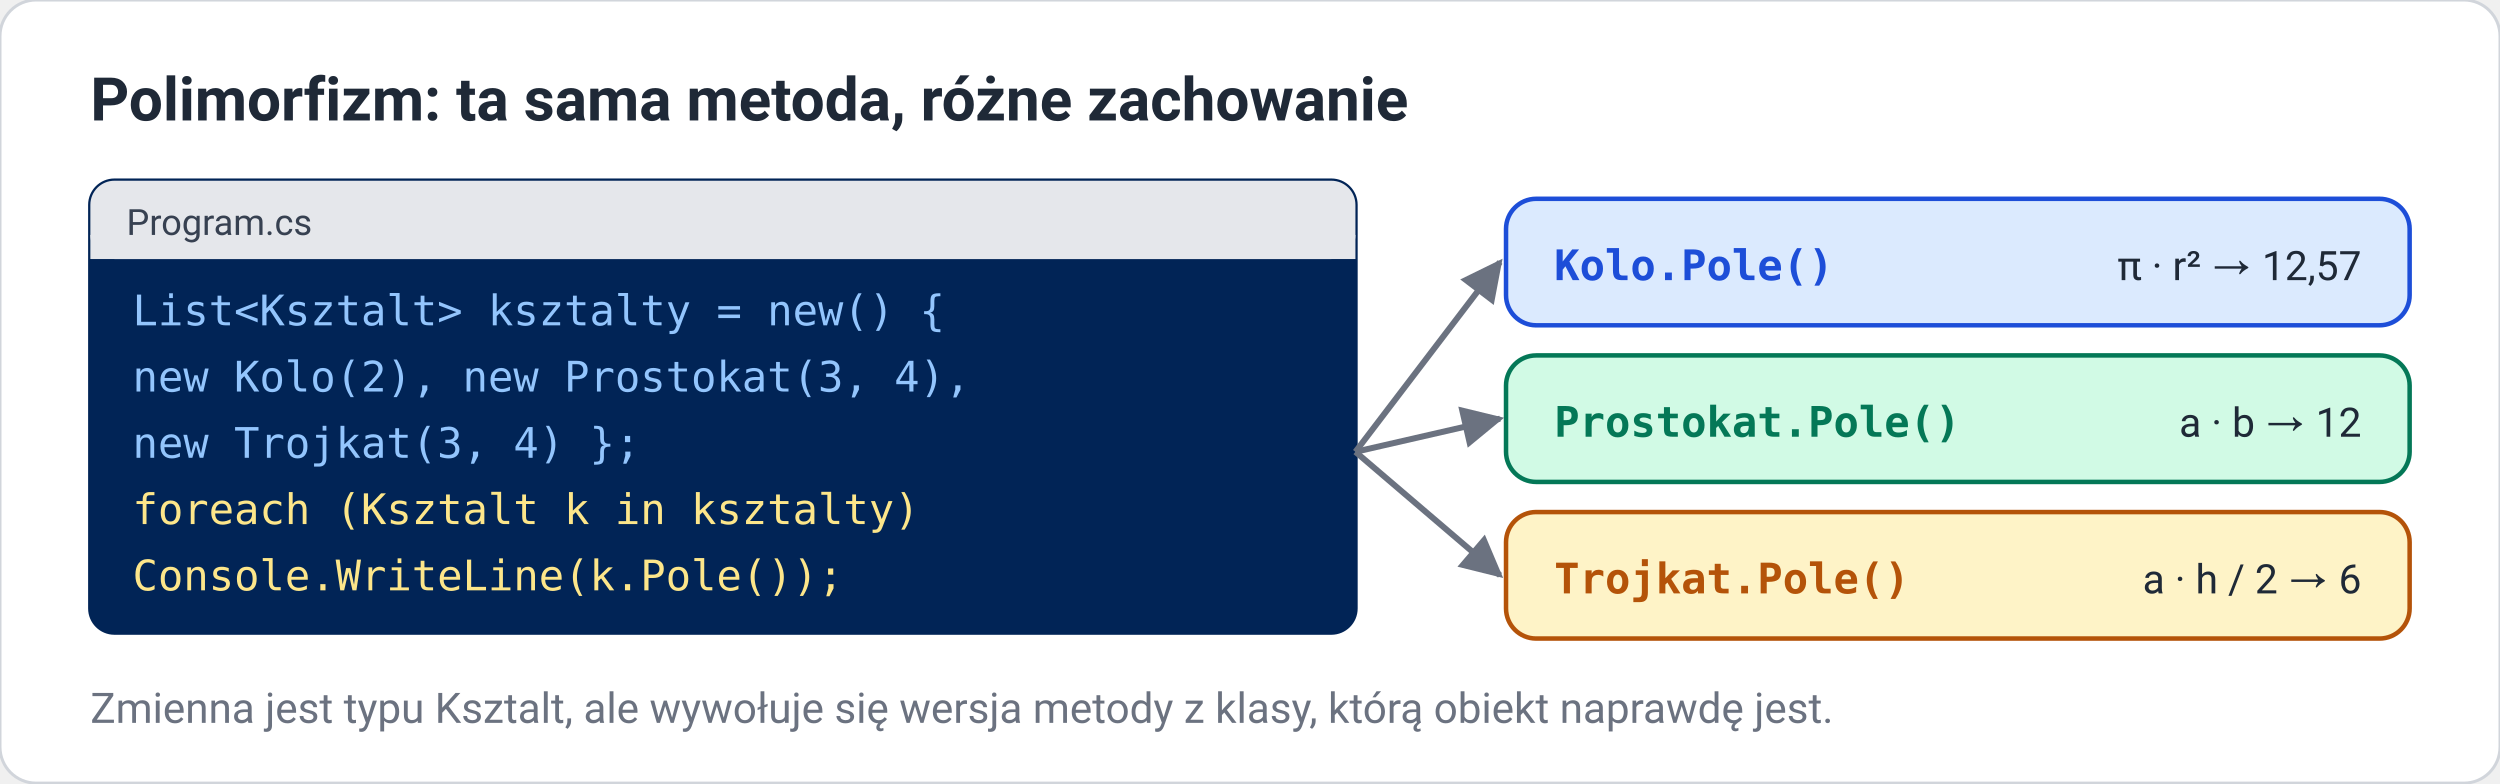
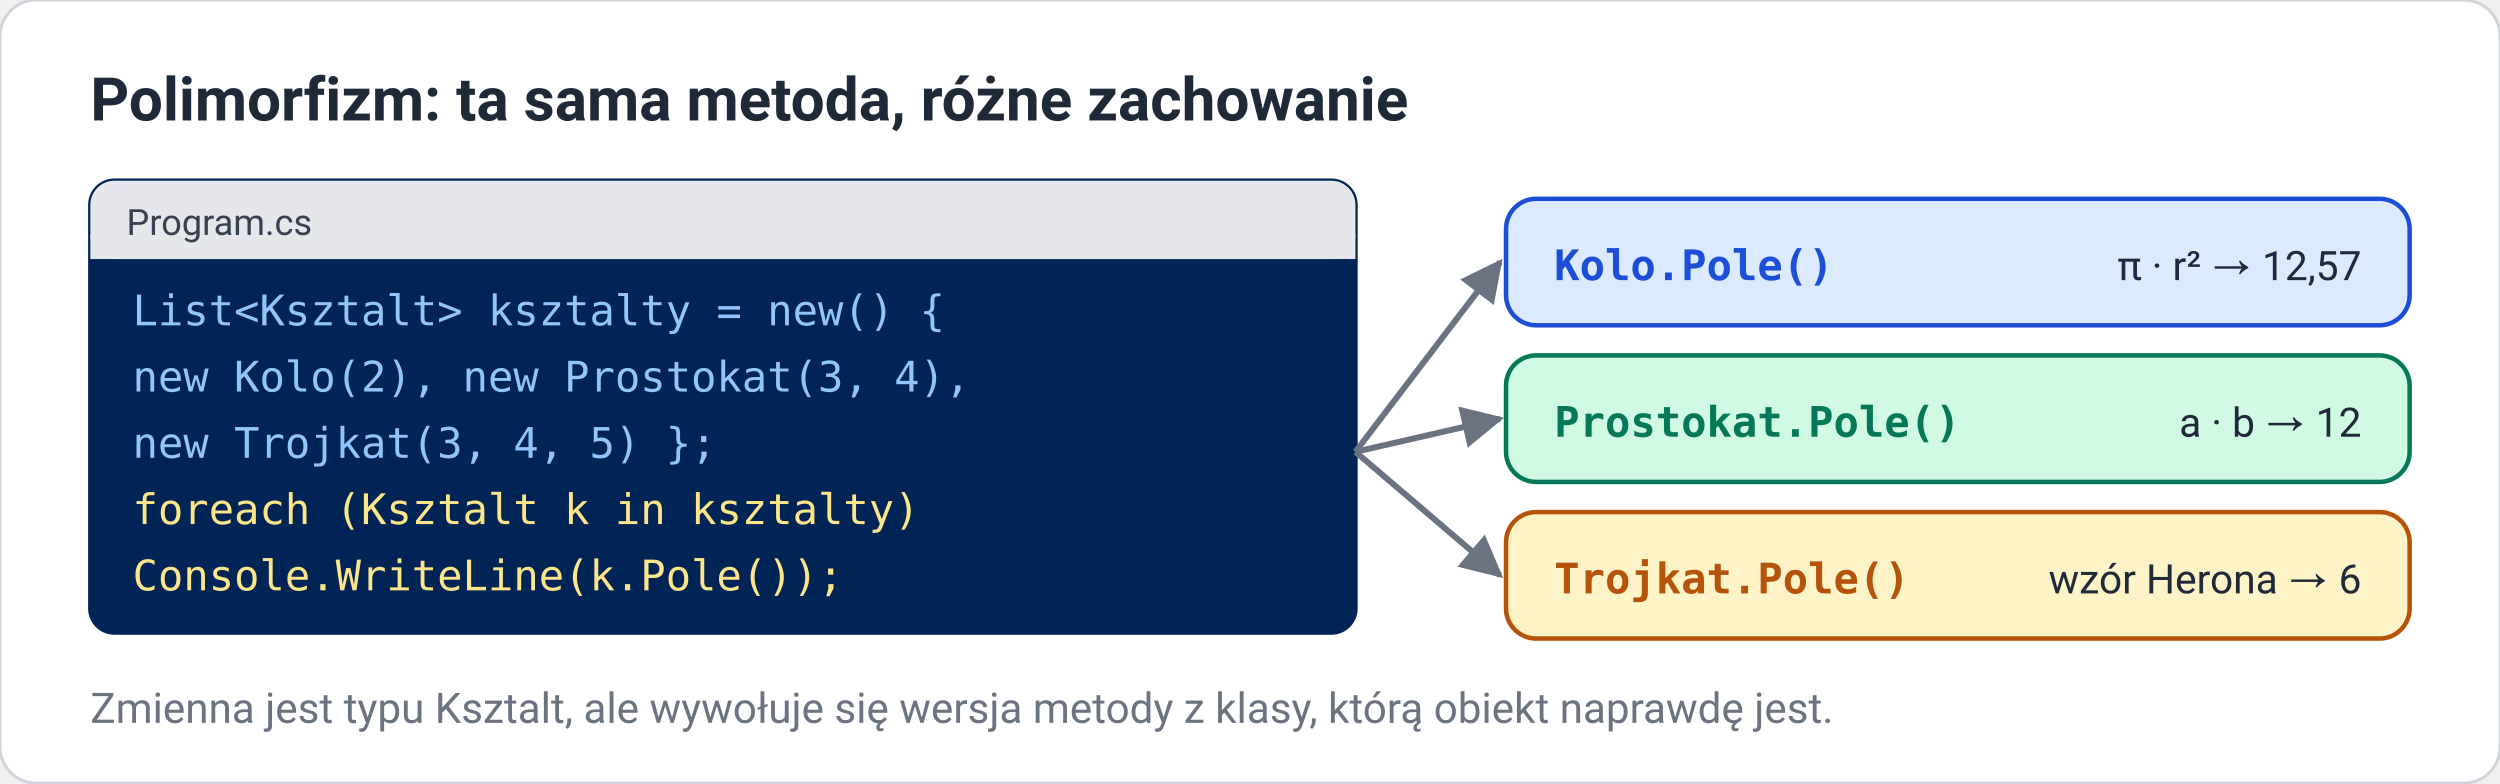
<svg xmlns="http://www.w3.org/2000/svg" viewBox="0 0 830 260" width="830" height="260" role="img">
  <defs>
    <marker id="a" viewBox="0 0 10 10" refX="9" refY="5" markerWidth="7" markerHeight="7" orient="auto-start-reverse">
      <path d="M0,0 L10,5 L0,10 z" fill="#6b7280" />
    </marker>
  </defs>
  <rect width="830" height="260" rx="12" fill="#ffffff" stroke="#d1d5db" />
  <text x="30" y="40" font-size="20" fill="#1f2937" font-weight="700" text-anchor="start" font-family="Segoe UI, Roboto, Helvetica, Arial, sans-serif">Polimorfizm: ta sama metoda, różne zachowanie</text>
  <rect x="30" y="60" width="420" height="150" rx="8" fill="#012456" stroke="#012456" stroke-width="1.5" />
  <rect x="30" y="60" width="420" height="26" rx="8" fill="#e5e7eb" />
  <rect x="30" y="78" width="420" height="8" fill="#e5e7eb" />
  <text x="42" y="78" font-size="12" fill="#374151" font-weight="400" text-anchor="start" font-family="Segoe UI, Roboto, Helvetica, Arial, sans-serif">Program.cs</text>
  <text x="44" y="108" font-size="14" fill="#93c5fd" font-weight="400" text-anchor="start" font-family="Consolas, Menlo, monospace">List&lt;Ksztalt&gt; ksztalty = new() {</text>
  <text x="44" y="130" font-size="14" fill="#93c5fd" font-weight="400" text-anchor="start" font-family="Consolas, Menlo, monospace">  new Kolo(2), new Prostokat(3, 4),</text>
-   <text x="44" y="152" font-size="14" fill="#93c5fd" font-weight="400" text-anchor="start" font-family="Consolas, Menlo, monospace">  new Trojkat(3, 4) };</text>
+   <text x="44" y="152" font-size="14" fill="#93c5fd" font-weight="400" text-anchor="start" font-family="Consolas, Menlo, monospace">  new Trojkat(3, 4, 5) };</text>
  <text x="44" y="174" font-size="14" fill="#fde68a" font-weight="400" text-anchor="start" font-family="Consolas, Menlo, monospace">foreach (Ksztalt k in ksztalty)</text>
  <text x="44" y="196" font-size="14" fill="#fde68a" font-weight="400" text-anchor="start" font-family="Consolas, Menlo, monospace">  Console.WriteLine(k.Pole());</text>
  <rect x="500" y="66" width="300" height="42" rx="10" fill="#dbeafe" stroke="#1d4ed8" stroke-width="1.5" />
  <text x="516" y="93" font-size="14" fill="#1d4ed8" font-weight="700" text-anchor="start" font-family="Consolas, Menlo, monospace">Kolo.Pole()</text>
  <text x="784" y="93" font-size="13.5" fill="#1f2937" font-weight="400" text-anchor="end" font-family="Segoe UI, Roboto, Helvetica, Arial, sans-serif">π · r²  →  12,57</text>
  <line x1="450" y1="150" x2="498" y2="87" stroke="#6b7280" stroke-width="2" marker-end="url(#a)" />
  <rect x="500" y="118" width="300" height="42" rx="10" fill="#d1fae5" stroke="#047857" stroke-width="1.5" />
  <text x="516" y="145" font-size="14" fill="#047857" font-weight="700" text-anchor="start" font-family="Consolas, Menlo, monospace">Prostokat.Pole()</text>
  <text x="784" y="145" font-size="13.5" fill="#1f2937" font-weight="400" text-anchor="end" font-family="Segoe UI, Roboto, Helvetica, Arial, sans-serif">a · b  →  12</text>
  <line x1="450" y1="150" x2="498" y2="139" stroke="#6b7280" stroke-width="2" marker-end="url(#a)" />
  <rect x="500" y="170" width="300" height="42" rx="10" fill="#fef3c7" stroke="#b45309" stroke-width="1.5" />
  <text x="516" y="197" font-size="14" fill="#b45309" font-weight="700" text-anchor="start" font-family="Consolas, Menlo, monospace">Trojkat.Pole()</text>
-   <text x="784" y="197" font-size="13.5" fill="#1f2937" font-weight="400" text-anchor="end" font-family="Segoe UI, Roboto, Helvetica, Arial, sans-serif">a · h / 2  →  6</text>
+   <text x="784" y="197" font-size="13.5" fill="#1f2937" font-weight="400" text-anchor="end" font-family="Segoe UI, Roboto, Helvetica, Arial, sans-serif">wzór Herona  →  6</text>
  <line x1="450" y1="150" x2="498" y2="191" stroke="#6b7280" stroke-width="2" marker-end="url(#a)" />
  <text x="30" y="240" font-size="14" fill="#6b7280" font-weight="400" text-anchor="start" font-family="Segoe UI, Roboto, Helvetica, Arial, sans-serif">Zmienna jest typu Ksztalt, ale wywołuje się wersja metody z klasy, którą obiekt naprawdę jest.</text>
</svg>
